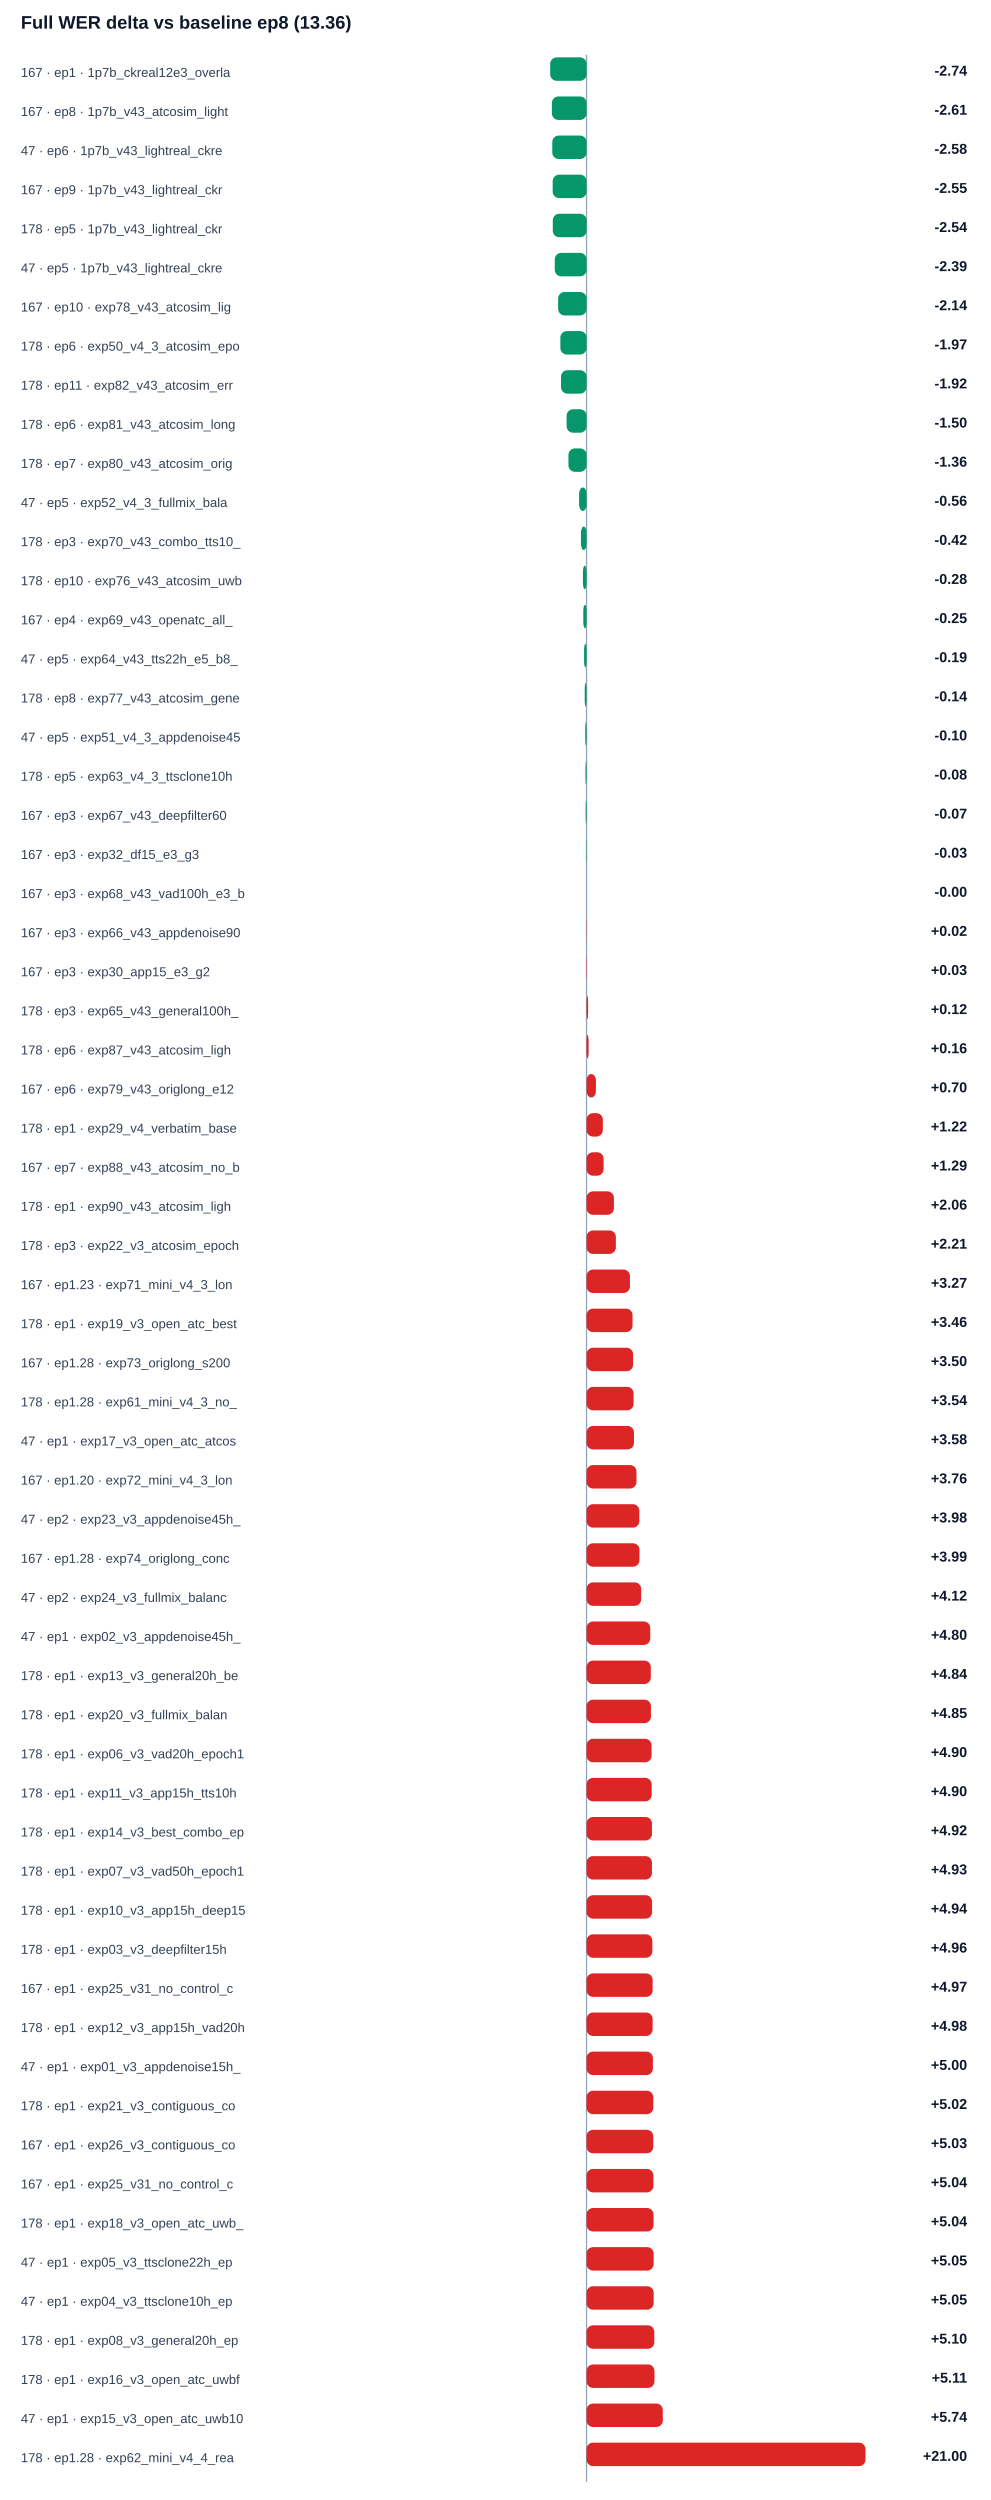
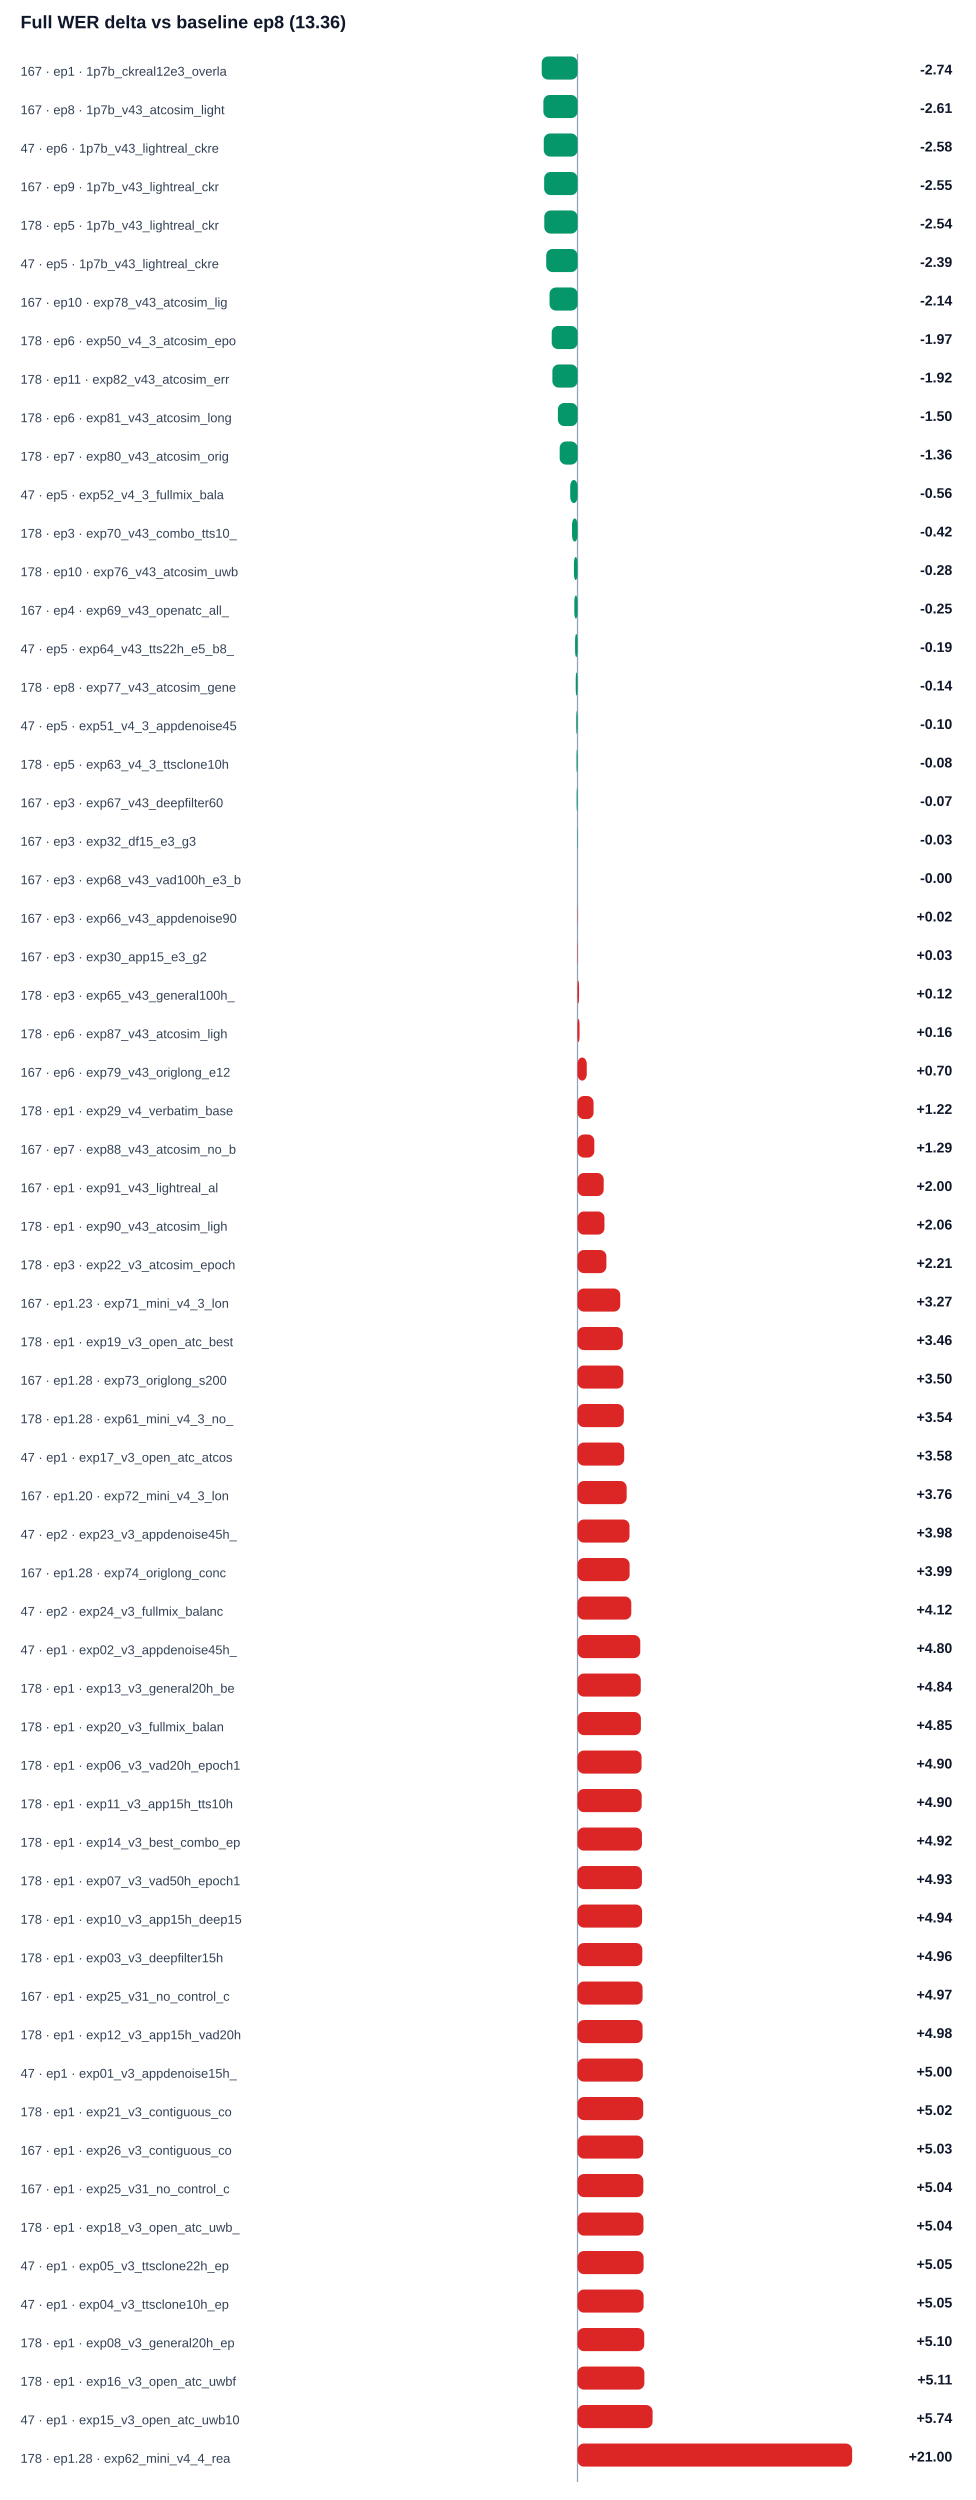
- <svg xmlns="http://www.w3.org/2000/svg" width="100%" viewBox="0 0 760 1918" style="max-width:760px;background:#ffffff;border:1px solid #e5e7eb;border-radius:10px;">
+ <svg xmlns="http://www.w3.org/2000/svg" width="100%" viewBox="0 0 760 1948" style="max-width:760px;background:#ffffff;border:1px solid #e5e7eb;border-radius:10px;">
  <text x="16.0" y="22.0" font-size="14" fill="#0f172a" text-anchor="start" font-family="Arial, sans-serif" font-weight="700">Full WER delta vs baseline ep8 (13.36)</text>
-   <line x1="450" y1="42" x2="450" y2="1904" stroke="#94a3b8" />
+   <line x1="450" y1="42" x2="450" y2="1934" stroke="#94a3b8" />
  <text x="16.0" y="59.0" font-size="10" fill="#334155" text-anchor="start" font-family="Arial, sans-serif" font-weight="400">167 · ep1 · 1p7b_ckreal12e3_overla</text>
  <rect x="422.1" y="44" width="27.9" height="18" rx="5" fill="#059669" />
  <text x="742.0" y="58.0" font-size="11" fill="#0f172a" text-anchor="end" font-family="Arial, sans-serif" font-weight="700">-2.74</text>
  <text x="16.0" y="89.0" font-size="10" fill="#334155" text-anchor="start" font-family="Arial, sans-serif" font-weight="400">167 · ep8 · 1p7b_v43_atcosim_light</text>
  <rect x="423.4" y="74" width="26.6" height="18" rx="5" fill="#059669" />
  <text x="742.0" y="88.0" font-size="11" fill="#0f172a" text-anchor="end" font-family="Arial, sans-serif" font-weight="700">-2.61</text>
  <text x="16.0" y="119.0" font-size="10" fill="#334155" text-anchor="start" font-family="Arial, sans-serif" font-weight="400">47 · ep6 · 1p7b_v43_lightreal_ckre</text>
  <rect x="423.7" y="104" width="26.3" height="18" rx="5" fill="#059669" />
  <text x="742.0" y="118.0" font-size="11" fill="#0f172a" text-anchor="end" font-family="Arial, sans-serif" font-weight="700">-2.58</text>
  <text x="16.0" y="149.0" font-size="10" fill="#334155" text-anchor="start" font-family="Arial, sans-serif" font-weight="400">167 · ep9 · 1p7b_v43_lightreal_ckr</text>
  <rect x="424.0" y="134" width="26.0" height="18" rx="5" fill="#059669" />
  <text x="742.0" y="148.0" font-size="11" fill="#0f172a" text-anchor="end" font-family="Arial, sans-serif" font-weight="700">-2.55</text>
  <text x="16.0" y="179.0" font-size="10" fill="#334155" text-anchor="start" font-family="Arial, sans-serif" font-weight="400">178 · ep5 · 1p7b_v43_lightreal_ckr</text>
  <rect x="424.1" y="164" width="25.9" height="18" rx="5" fill="#059669" />
  <text x="742.0" y="178.0" font-size="11" fill="#0f172a" text-anchor="end" font-family="Arial, sans-serif" font-weight="700">-2.54</text>
  <text x="16.0" y="209.0" font-size="10" fill="#334155" text-anchor="start" font-family="Arial, sans-serif" font-weight="400">47 · ep5 · 1p7b_v43_lightreal_ckre</text>
  <rect x="425.6" y="194" width="24.4" height="18" rx="5" fill="#059669" />
  <text x="742.0" y="208.0" font-size="11" fill="#0f172a" text-anchor="end" font-family="Arial, sans-serif" font-weight="700">-2.39</text>
  <text x="16.0" y="239.0" font-size="10" fill="#334155" text-anchor="start" font-family="Arial, sans-serif" font-weight="400">167 · ep10 · exp78_v43_atcosim_lig</text>
  <rect x="428.2" y="224" width="21.8" height="18" rx="5" fill="#059669" />
  <text x="742.0" y="238.0" font-size="11" fill="#0f172a" text-anchor="end" font-family="Arial, sans-serif" font-weight="700">-2.14</text>
  <text x="16.0" y="269.0" font-size="10" fill="#334155" text-anchor="start" font-family="Arial, sans-serif" font-weight="400">178 · ep6 · exp50_v4_3_atcosim_epo</text>
  <rect x="429.9" y="254" width="20.1" height="18" rx="5" fill="#059669" />
  <text x="742.0" y="268.0" font-size="11" fill="#0f172a" text-anchor="end" font-family="Arial, sans-serif" font-weight="700">-1.97</text>
  <text x="16.0" y="299.0" font-size="10" fill="#334155" text-anchor="start" font-family="Arial, sans-serif" font-weight="400">178 · ep11 · exp82_v43_atcosim_err</text>
  <rect x="430.4" y="284" width="19.6" height="18" rx="5" fill="#059669" />
  <text x="742.0" y="298.0" font-size="11" fill="#0f172a" text-anchor="end" font-family="Arial, sans-serif" font-weight="700">-1.92</text>
  <text x="16.0" y="329.0" font-size="10" fill="#334155" text-anchor="start" font-family="Arial, sans-serif" font-weight="400">178 · ep6 · exp81_v43_atcosim_long</text>
  <rect x="434.7" y="314" width="15.3" height="18" rx="5" fill="#059669" />
  <text x="742.0" y="328.0" font-size="11" fill="#0f172a" text-anchor="end" font-family="Arial, sans-serif" font-weight="700">-1.50</text>
  <text x="16.0" y="359.0" font-size="10" fill="#334155" text-anchor="start" font-family="Arial, sans-serif" font-weight="400">178 · ep7 · exp80_v43_atcosim_orig</text>
  <rect x="436.1" y="344" width="13.9" height="18" rx="5" fill="#059669" />
  <text x="742.0" y="358.0" font-size="11" fill="#0f172a" text-anchor="end" font-family="Arial, sans-serif" font-weight="700">-1.36</text>
  <text x="16.0" y="389.0" font-size="10" fill="#334155" text-anchor="start" font-family="Arial, sans-serif" font-weight="400">47 · ep5 · exp52_v4_3_fullmix_bala</text>
  <rect x="444.3" y="374" width="5.7" height="18" rx="5" fill="#059669" />
  <text x="742.0" y="388.0" font-size="11" fill="#0f172a" text-anchor="end" font-family="Arial, sans-serif" font-weight="700">-0.56</text>
  <text x="16.0" y="419.0" font-size="10" fill="#334155" text-anchor="start" font-family="Arial, sans-serif" font-weight="400">178 · ep3 · exp70_v43_combo_tts10_</text>
  <rect x="445.7" y="404" width="4.3" height="18" rx="5" fill="#059669" />
  <text x="742.0" y="418.0" font-size="11" fill="#0f172a" text-anchor="end" font-family="Arial, sans-serif" font-weight="700">-0.42</text>
  <text x="16.0" y="449.0" font-size="10" fill="#334155" text-anchor="start" font-family="Arial, sans-serif" font-weight="400">178 · ep10 · exp76_v43_atcosim_uwb</text>
  <rect x="447.2" y="434" width="2.8" height="18" rx="5" fill="#059669" />
  <text x="742.0" y="448.0" font-size="11" fill="#0f172a" text-anchor="end" font-family="Arial, sans-serif" font-weight="700">-0.28</text>
  <text x="16.0" y="479.0" font-size="10" fill="#334155" text-anchor="start" font-family="Arial, sans-serif" font-weight="400">167 · ep4 · exp69_v43_openatc_all_</text>
  <rect x="447.5" y="464" width="2.5" height="18" rx="5" fill="#059669" />
  <text x="742.0" y="478.0" font-size="11" fill="#0f172a" text-anchor="end" font-family="Arial, sans-serif" font-weight="700">-0.25</text>
  <text x="16.0" y="509.0" font-size="10" fill="#334155" text-anchor="start" font-family="Arial, sans-serif" font-weight="400">47 · ep5 · exp64_v43_tts22h_e5_b8_</text>
  <rect x="448.1" y="494" width="1.9" height="18" rx="5" fill="#059669" />
  <text x="742.0" y="508.0" font-size="11" fill="#0f172a" text-anchor="end" font-family="Arial, sans-serif" font-weight="700">-0.19</text>
  <text x="16.0" y="539.0" font-size="10" fill="#334155" text-anchor="start" font-family="Arial, sans-serif" font-weight="400">178 · ep8 · exp77_v43_atcosim_gene</text>
  <rect x="448.6" y="524" width="1.4" height="18" rx="5" fill="#059669" />
  <text x="742.0" y="538.0" font-size="11" fill="#0f172a" text-anchor="end" font-family="Arial, sans-serif" font-weight="700">-0.14</text>
  <text x="16.0" y="569.0" font-size="10" fill="#334155" text-anchor="start" font-family="Arial, sans-serif" font-weight="400">47 · ep5 · exp51_v4_3_appdenoise45</text>
  <rect x="449.0" y="554" width="1.0" height="18" rx="5" fill="#059669" />
  <text x="742.0" y="568.0" font-size="11" fill="#0f172a" text-anchor="end" font-family="Arial, sans-serif" font-weight="700">-0.10</text>
  <text x="16.0" y="599.0" font-size="10" fill="#334155" text-anchor="start" font-family="Arial, sans-serif" font-weight="400">178 · ep5 · exp63_v4_3_ttsclone10h</text>
  <rect x="449.2" y="584" width="0.8" height="18" rx="5" fill="#059669" />
  <text x="742.0" y="598.0" font-size="11" fill="#0f172a" text-anchor="end" font-family="Arial, sans-serif" font-weight="700">-0.08</text>
  <text x="16.0" y="629.0" font-size="10" fill="#334155" text-anchor="start" font-family="Arial, sans-serif" font-weight="400">167 · ep3 · exp67_v43_deepfilter60</text>
  <rect x="449.3" y="614" width="0.7" height="18" rx="5" fill="#059669" />
  <text x="742.0" y="628.0" font-size="11" fill="#0f172a" text-anchor="end" font-family="Arial, sans-serif" font-weight="700">-0.07</text>
  <text x="16.0" y="659.0" font-size="10" fill="#334155" text-anchor="start" font-family="Arial, sans-serif" font-weight="400">167 · ep3 · exp32_df15_e3_g3</text>
  <rect x="449.7" y="644" width="0.3" height="18" rx="5" fill="#059669" />
  <text x="742.0" y="658.0" font-size="11" fill="#0f172a" text-anchor="end" font-family="Arial, sans-serif" font-weight="700">-0.03</text>
  <text x="16.0" y="689.0" font-size="10" fill="#334155" text-anchor="start" font-family="Arial, sans-serif" font-weight="400">167 · ep3 · exp68_v43_vad100h_e3_b</text>
  <rect x="450.0" y="674" width="0.0" height="18" rx="5" fill="#059669" />
  <text x="742.0" y="688.0" font-size="11" fill="#0f172a" text-anchor="end" font-family="Arial, sans-serif" font-weight="700">-0.00</text>
  <text x="16.0" y="719.0" font-size="10" fill="#334155" text-anchor="start" font-family="Arial, sans-serif" font-weight="400">167 · ep3 · exp66_v43_appdenoise90</text>
  <rect x="450.0" y="704" width="0.2" height="18" rx="5" fill="#dc2626" />
  <text x="742.0" y="718.0" font-size="11" fill="#0f172a" text-anchor="end" font-family="Arial, sans-serif" font-weight="700">+0.02</text>
  <text x="16.0" y="749.0" font-size="10" fill="#334155" text-anchor="start" font-family="Arial, sans-serif" font-weight="400">167 · ep3 · exp30_app15_e3_g2</text>
  <rect x="450.0" y="734" width="0.3" height="18" rx="5" fill="#dc2626" />
  <text x="742.0" y="748.0" font-size="11" fill="#0f172a" text-anchor="end" font-family="Arial, sans-serif" font-weight="700">+0.03</text>
  <text x="16.0" y="779.0" font-size="10" fill="#334155" text-anchor="start" font-family="Arial, sans-serif" font-weight="400">178 · ep3 · exp65_v43_general100h_</text>
  <rect x="450.0" y="764" width="1.2" height="18" rx="5" fill="#dc2626" />
  <text x="742.0" y="778.0" font-size="11" fill="#0f172a" text-anchor="end" font-family="Arial, sans-serif" font-weight="700">+0.12</text>
  <text x="16.0" y="809.0" font-size="10" fill="#334155" text-anchor="start" font-family="Arial, sans-serif" font-weight="400">178 · ep6 · exp87_v43_atcosim_ligh</text>
  <rect x="450.0" y="794" width="1.6" height="18" rx="5" fill="#dc2626" />
  <text x="742.0" y="808.0" font-size="11" fill="#0f172a" text-anchor="end" font-family="Arial, sans-serif" font-weight="700">+0.16</text>
  <text x="16.0" y="839.0" font-size="10" fill="#334155" text-anchor="start" font-family="Arial, sans-serif" font-weight="400">167 · ep6 · exp79_v43_origlong_e12</text>
  <rect x="450.0" y="824" width="7.2" height="18" rx="5" fill="#dc2626" />
  <text x="742.0" y="838.0" font-size="11" fill="#0f172a" text-anchor="end" font-family="Arial, sans-serif" font-weight="700">+0.70</text>
  <text x="16.0" y="869.0" font-size="10" fill="#334155" text-anchor="start" font-family="Arial, sans-serif" font-weight="400">178 · ep1 · exp29_v4_verbatim_base</text>
  <rect x="450.0" y="854" width="12.5" height="18" rx="5" fill="#dc2626" />
  <text x="742.0" y="868.0" font-size="11" fill="#0f172a" text-anchor="end" font-family="Arial, sans-serif" font-weight="700">+1.22</text>
  <text x="16.0" y="899.0" font-size="10" fill="#334155" text-anchor="start" font-family="Arial, sans-serif" font-weight="400">167 · ep7 · exp88_v43_atcosim_no_b</text>
  <rect x="450.0" y="884" width="13.1" height="18" rx="5" fill="#dc2626" />
  <text x="742.0" y="898.0" font-size="11" fill="#0f172a" text-anchor="end" font-family="Arial, sans-serif" font-weight="700">+1.29</text>
-   <text x="16.0" y="929.0" font-size="10" fill="#334155" text-anchor="start" font-family="Arial, sans-serif" font-weight="400">178 · ep1 · exp90_v43_atcosim_ligh</text>
-   <rect x="450.0" y="914" width="21.0" height="18" rx="5" fill="#dc2626" />
-   <text x="742.0" y="928.0" font-size="11" fill="#0f172a" text-anchor="end" font-family="Arial, sans-serif" font-weight="700">+2.06</text>
-   <text x="16.0" y="959.0" font-size="10" fill="#334155" text-anchor="start" font-family="Arial, sans-serif" font-weight="400">178 · ep3 · exp22_v3_atcosim_epoch</text>
-   <rect x="450.0" y="944" width="22.5" height="18" rx="5" fill="#dc2626" />
-   <text x="742.0" y="958.0" font-size="11" fill="#0f172a" text-anchor="end" font-family="Arial, sans-serif" font-weight="700">+2.21</text>
-   <text x="16.0" y="989.0" font-size="10" fill="#334155" text-anchor="start" font-family="Arial, sans-serif" font-weight="400">167 · ep1.23 · exp71_mini_v4_3_lon</text>
-   <rect x="450.0" y="974" width="33.3" height="18" rx="5" fill="#dc2626" />
-   <text x="742.0" y="988.0" font-size="11" fill="#0f172a" text-anchor="end" font-family="Arial, sans-serif" font-weight="700">+3.27</text>
-   <text x="16.0" y="1019.0" font-size="10" fill="#334155" text-anchor="start" font-family="Arial, sans-serif" font-weight="400">178 · ep1 · exp19_v3_open_atc_best</text>
-   <rect x="450.0" y="1004" width="35.3" height="18" rx="5" fill="#dc2626" />
-   <text x="742.0" y="1018.0" font-size="11" fill="#0f172a" text-anchor="end" font-family="Arial, sans-serif" font-weight="700">+3.46</text>
-   <text x="16.0" y="1049.0" font-size="10" fill="#334155" text-anchor="start" font-family="Arial, sans-serif" font-weight="400">167 · ep1.28 · exp73_origlong_s200</text>
-   <rect x="450.0" y="1034" width="35.7" height="18" rx="5" fill="#dc2626" />
-   <text x="742.0" y="1048.0" font-size="11" fill="#0f172a" text-anchor="end" font-family="Arial, sans-serif" font-weight="700">+3.50</text>
-   <text x="16.0" y="1079.0" font-size="10" fill="#334155" text-anchor="start" font-family="Arial, sans-serif" font-weight="400">178 · ep1.28 · exp61_mini_v4_3_no_</text>
-   <rect x="450.0" y="1064" width="36.1" height="18" rx="5" fill="#dc2626" />
-   <text x="742.0" y="1078.0" font-size="11" fill="#0f172a" text-anchor="end" font-family="Arial, sans-serif" font-weight="700">+3.54</text>
-   <text x="16.0" y="1109.0" font-size="10" fill="#334155" text-anchor="start" font-family="Arial, sans-serif" font-weight="400">47 · ep1 · exp17_v3_open_atc_atcos</text>
-   <rect x="450.0" y="1094" width="36.4" height="18" rx="5" fill="#dc2626" />
-   <text x="742.0" y="1108.0" font-size="11" fill="#0f172a" text-anchor="end" font-family="Arial, sans-serif" font-weight="700">+3.58</text>
-   <text x="16.0" y="1139.0" font-size="10" fill="#334155" text-anchor="start" font-family="Arial, sans-serif" font-weight="400">167 · ep1.20 · exp72_mini_v4_3_lon</text>
-   <rect x="450.0" y="1124" width="38.3" height="18" rx="5" fill="#dc2626" />
-   <text x="742.0" y="1138.0" font-size="11" fill="#0f172a" text-anchor="end" font-family="Arial, sans-serif" font-weight="700">+3.76</text>
-   <text x="16.0" y="1169.0" font-size="10" fill="#334155" text-anchor="start" font-family="Arial, sans-serif" font-weight="400">47 · ep2 · exp23_v3_appdenoise45h_</text>
-   <rect x="450.0" y="1154" width="40.5" height="18" rx="5" fill="#dc2626" />
-   <text x="742.0" y="1168.0" font-size="11" fill="#0f172a" text-anchor="end" font-family="Arial, sans-serif" font-weight="700">+3.98</text>
-   <text x="16.0" y="1199.0" font-size="10" fill="#334155" text-anchor="start" font-family="Arial, sans-serif" font-weight="400">167 · ep1.28 · exp74_origlong_conc</text>
-   <rect x="450.0" y="1184" width="40.6" height="18" rx="5" fill="#dc2626" />
-   <text x="742.0" y="1198.0" font-size="11" fill="#0f172a" text-anchor="end" font-family="Arial, sans-serif" font-weight="700">+3.99</text>
-   <text x="16.0" y="1229.0" font-size="10" fill="#334155" text-anchor="start" font-family="Arial, sans-serif" font-weight="400">47 · ep2 · exp24_v3_fullmix_balanc</text>
-   <rect x="450.0" y="1214" width="41.9" height="18" rx="5" fill="#dc2626" />
-   <text x="742.0" y="1228.0" font-size="11" fill="#0f172a" text-anchor="end" font-family="Arial, sans-serif" font-weight="700">+4.12</text>
-   <text x="16.0" y="1259.0" font-size="10" fill="#334155" text-anchor="start" font-family="Arial, sans-serif" font-weight="400">47 · ep1 · exp02_v3_appdenoise45h_</text>
-   <rect x="450.0" y="1244" width="48.9" height="18" rx="5" fill="#dc2626" />
-   <text x="742.0" y="1258.0" font-size="11" fill="#0f172a" text-anchor="end" font-family="Arial, sans-serif" font-weight="700">+4.80</text>
-   <text x="16.0" y="1289.0" font-size="10" fill="#334155" text-anchor="start" font-family="Arial, sans-serif" font-weight="400">178 · ep1 · exp13_v3_general20h_be</text>
-   <rect x="450.0" y="1274" width="49.3" height="18" rx="5" fill="#dc2626" />
-   <text x="742.0" y="1288.0" font-size="11" fill="#0f172a" text-anchor="end" font-family="Arial, sans-serif" font-weight="700">+4.84</text>
-   <text x="16.0" y="1319.0" font-size="10" fill="#334155" text-anchor="start" font-family="Arial, sans-serif" font-weight="400">178 · ep1 · exp20_v3_fullmix_balan</text>
-   <rect x="450.0" y="1304" width="49.4" height="18" rx="5" fill="#dc2626" />
-   <text x="742.0" y="1318.0" font-size="11" fill="#0f172a" text-anchor="end" font-family="Arial, sans-serif" font-weight="700">+4.85</text>
-   <text x="16.0" y="1349.0" font-size="10" fill="#334155" text-anchor="start" font-family="Arial, sans-serif" font-weight="400">178 · ep1 · exp06_v3_vad20h_epoch1</text>
-   <rect x="450.0" y="1334" width="49.9" height="18" rx="5" fill="#dc2626" />
-   <text x="742.0" y="1348.0" font-size="11" fill="#0f172a" text-anchor="end" font-family="Arial, sans-serif" font-weight="700">+4.90</text>
-   <text x="16.0" y="1379.0" font-size="10" fill="#334155" text-anchor="start" font-family="Arial, sans-serif" font-weight="400">178 · ep1 · exp11_v3_app15h_tts10h</text>
-   <rect x="450.0" y="1364" width="50.0" height="18" rx="5" fill="#dc2626" />
+   <text x="16.0" y="929.0" font-size="10" fill="#334155" text-anchor="start" font-family="Arial, sans-serif" font-weight="400">167 · ep1 · exp91_v43_lightreal_al</text>
+   <rect x="450.0" y="914" width="20.4" height="18" rx="5" fill="#dc2626" />
+   <text x="742.0" y="928.0" font-size="11" fill="#0f172a" text-anchor="end" font-family="Arial, sans-serif" font-weight="700">+2.00</text>
+   <text x="16.0" y="959.0" font-size="10" fill="#334155" text-anchor="start" font-family="Arial, sans-serif" font-weight="400">178 · ep1 · exp90_v43_atcosim_ligh</text>
+   <rect x="450.0" y="944" width="21.0" height="18" rx="5" fill="#dc2626" />
+   <text x="742.0" y="958.0" font-size="11" fill="#0f172a" text-anchor="end" font-family="Arial, sans-serif" font-weight="700">+2.06</text>
+   <text x="16.0" y="989.0" font-size="10" fill="#334155" text-anchor="start" font-family="Arial, sans-serif" font-weight="400">178 · ep3 · exp22_v3_atcosim_epoch</text>
+   <rect x="450.0" y="974" width="22.5" height="18" rx="5" fill="#dc2626" />
+   <text x="742.0" y="988.0" font-size="11" fill="#0f172a" text-anchor="end" font-family="Arial, sans-serif" font-weight="700">+2.21</text>
+   <text x="16.0" y="1019.0" font-size="10" fill="#334155" text-anchor="start" font-family="Arial, sans-serif" font-weight="400">167 · ep1.23 · exp71_mini_v4_3_lon</text>
+   <rect x="450.0" y="1004" width="33.3" height="18" rx="5" fill="#dc2626" />
+   <text x="742.0" y="1018.0" font-size="11" fill="#0f172a" text-anchor="end" font-family="Arial, sans-serif" font-weight="700">+3.27</text>
+   <text x="16.0" y="1049.0" font-size="10" fill="#334155" text-anchor="start" font-family="Arial, sans-serif" font-weight="400">178 · ep1 · exp19_v3_open_atc_best</text>
+   <rect x="450.0" y="1034" width="35.3" height="18" rx="5" fill="#dc2626" />
+   <text x="742.0" y="1048.0" font-size="11" fill="#0f172a" text-anchor="end" font-family="Arial, sans-serif" font-weight="700">+3.46</text>
+   <text x="16.0" y="1079.0" font-size="10" fill="#334155" text-anchor="start" font-family="Arial, sans-serif" font-weight="400">167 · ep1.28 · exp73_origlong_s200</text>
+   <rect x="450.0" y="1064" width="35.7" height="18" rx="5" fill="#dc2626" />
+   <text x="742.0" y="1078.0" font-size="11" fill="#0f172a" text-anchor="end" font-family="Arial, sans-serif" font-weight="700">+3.50</text>
+   <text x="16.0" y="1109.0" font-size="10" fill="#334155" text-anchor="start" font-family="Arial, sans-serif" font-weight="400">178 · ep1.28 · exp61_mini_v4_3_no_</text>
+   <rect x="450.0" y="1094" width="36.1" height="18" rx="5" fill="#dc2626" />
+   <text x="742.0" y="1108.0" font-size="11" fill="#0f172a" text-anchor="end" font-family="Arial, sans-serif" font-weight="700">+3.54</text>
+   <text x="16.0" y="1139.0" font-size="10" fill="#334155" text-anchor="start" font-family="Arial, sans-serif" font-weight="400">47 · ep1 · exp17_v3_open_atc_atcos</text>
+   <rect x="450.0" y="1124" width="36.4" height="18" rx="5" fill="#dc2626" />
+   <text x="742.0" y="1138.0" font-size="11" fill="#0f172a" text-anchor="end" font-family="Arial, sans-serif" font-weight="700">+3.58</text>
+   <text x="16.0" y="1169.0" font-size="10" fill="#334155" text-anchor="start" font-family="Arial, sans-serif" font-weight="400">167 · ep1.20 · exp72_mini_v4_3_lon</text>
+   <rect x="450.0" y="1154" width="38.3" height="18" rx="5" fill="#dc2626" />
+   <text x="742.0" y="1168.0" font-size="11" fill="#0f172a" text-anchor="end" font-family="Arial, sans-serif" font-weight="700">+3.76</text>
+   <text x="16.0" y="1199.0" font-size="10" fill="#334155" text-anchor="start" font-family="Arial, sans-serif" font-weight="400">47 · ep2 · exp23_v3_appdenoise45h_</text>
+   <rect x="450.0" y="1184" width="40.5" height="18" rx="5" fill="#dc2626" />
+   <text x="742.0" y="1198.0" font-size="11" fill="#0f172a" text-anchor="end" font-family="Arial, sans-serif" font-weight="700">+3.98</text>
+   <text x="16.0" y="1229.0" font-size="10" fill="#334155" text-anchor="start" font-family="Arial, sans-serif" font-weight="400">167 · ep1.28 · exp74_origlong_conc</text>
+   <rect x="450.0" y="1214" width="40.6" height="18" rx="5" fill="#dc2626" />
+   <text x="742.0" y="1228.0" font-size="11" fill="#0f172a" text-anchor="end" font-family="Arial, sans-serif" font-weight="700">+3.99</text>
+   <text x="16.0" y="1259.0" font-size="10" fill="#334155" text-anchor="start" font-family="Arial, sans-serif" font-weight="400">47 · ep2 · exp24_v3_fullmix_balanc</text>
+   <rect x="450.0" y="1244" width="41.9" height="18" rx="5" fill="#dc2626" />
+   <text x="742.0" y="1258.0" font-size="11" fill="#0f172a" text-anchor="end" font-family="Arial, sans-serif" font-weight="700">+4.12</text>
+   <text x="16.0" y="1289.0" font-size="10" fill="#334155" text-anchor="start" font-family="Arial, sans-serif" font-weight="400">47 · ep1 · exp02_v3_appdenoise45h_</text>
+   <rect x="450.0" y="1274" width="48.9" height="18" rx="5" fill="#dc2626" />
+   <text x="742.0" y="1288.0" font-size="11" fill="#0f172a" text-anchor="end" font-family="Arial, sans-serif" font-weight="700">+4.80</text>
+   <text x="16.0" y="1319.0" font-size="10" fill="#334155" text-anchor="start" font-family="Arial, sans-serif" font-weight="400">178 · ep1 · exp13_v3_general20h_be</text>
+   <rect x="450.0" y="1304" width="49.3" height="18" rx="5" fill="#dc2626" />
+   <text x="742.0" y="1318.0" font-size="11" fill="#0f172a" text-anchor="end" font-family="Arial, sans-serif" font-weight="700">+4.84</text>
+   <text x="16.0" y="1349.0" font-size="10" fill="#334155" text-anchor="start" font-family="Arial, sans-serif" font-weight="400">178 · ep1 · exp20_v3_fullmix_balan</text>
+   <rect x="450.0" y="1334" width="49.4" height="18" rx="5" fill="#dc2626" />
+   <text x="742.0" y="1348.0" font-size="11" fill="#0f172a" text-anchor="end" font-family="Arial, sans-serif" font-weight="700">+4.85</text>
+   <text x="16.0" y="1379.0" font-size="10" fill="#334155" text-anchor="start" font-family="Arial, sans-serif" font-weight="400">178 · ep1 · exp06_v3_vad20h_epoch1</text>
+   <rect x="450.0" y="1364" width="49.9" height="18" rx="5" fill="#dc2626" />
  <text x="742.0" y="1378.0" font-size="11" fill="#0f172a" text-anchor="end" font-family="Arial, sans-serif" font-weight="700">+4.90</text>
-   <text x="16.0" y="1409.0" font-size="10" fill="#334155" text-anchor="start" font-family="Arial, sans-serif" font-weight="400">178 · ep1 · exp14_v3_best_combo_ep</text>
-   <rect x="450.0" y="1394" width="50.2" height="18" rx="5" fill="#dc2626" />
-   <text x="742.0" y="1408.0" font-size="11" fill="#0f172a" text-anchor="end" font-family="Arial, sans-serif" font-weight="700">+4.92</text>
-   <text x="16.0" y="1439.0" font-size="10" fill="#334155" text-anchor="start" font-family="Arial, sans-serif" font-weight="400">178 · ep1 · exp07_v3_vad50h_epoch1</text>
+   <text x="16.0" y="1409.0" font-size="10" fill="#334155" text-anchor="start" font-family="Arial, sans-serif" font-weight="400">178 · ep1 · exp11_v3_app15h_tts10h</text>
+   <rect x="450.0" y="1394" width="50.0" height="18" rx="5" fill="#dc2626" />
+   <text x="742.0" y="1408.0" font-size="11" fill="#0f172a" text-anchor="end" font-family="Arial, sans-serif" font-weight="700">+4.90</text>
+   <text x="16.0" y="1439.0" font-size="10" fill="#334155" text-anchor="start" font-family="Arial, sans-serif" font-weight="400">178 · ep1 · exp14_v3_best_combo_ep</text>
  <rect x="450.0" y="1424" width="50.2" height="18" rx="5" fill="#dc2626" />
-   <text x="742.0" y="1438.0" font-size="11" fill="#0f172a" text-anchor="end" font-family="Arial, sans-serif" font-weight="700">+4.93</text>
-   <text x="16.0" y="1469.0" font-size="10" fill="#334155" text-anchor="start" font-family="Arial, sans-serif" font-weight="400">178 · ep1 · exp10_v3_app15h_deep15</text>
-   <rect x="450.0" y="1454" width="50.3" height="18" rx="5" fill="#dc2626" />
-   <text x="742.0" y="1468.0" font-size="11" fill="#0f172a" text-anchor="end" font-family="Arial, sans-serif" font-weight="700">+4.94</text>
-   <text x="16.0" y="1499.0" font-size="10" fill="#334155" text-anchor="start" font-family="Arial, sans-serif" font-weight="400">178 · ep1 · exp03_v3_deepfilter15h</text>
-   <rect x="450.0" y="1484" width="50.5" height="18" rx="5" fill="#dc2626" />
-   <text x="742.0" y="1498.0" font-size="11" fill="#0f172a" text-anchor="end" font-family="Arial, sans-serif" font-weight="700">+4.96</text>
-   <text x="16.0" y="1529.0" font-size="10" fill="#334155" text-anchor="start" font-family="Arial, sans-serif" font-weight="400">167 · ep1 · exp25_v31_no_control_c</text>
-   <rect x="450.0" y="1514" width="50.7" height="18" rx="5" fill="#dc2626" />
-   <text x="742.0" y="1528.0" font-size="11" fill="#0f172a" text-anchor="end" font-family="Arial, sans-serif" font-weight="700">+4.97</text>
-   <text x="16.0" y="1559.0" font-size="10" fill="#334155" text-anchor="start" font-family="Arial, sans-serif" font-weight="400">178 · ep1 · exp12_v3_app15h_vad20h</text>
+   <text x="742.0" y="1438.0" font-size="11" fill="#0f172a" text-anchor="end" font-family="Arial, sans-serif" font-weight="700">+4.92</text>
+   <text x="16.0" y="1469.0" font-size="10" fill="#334155" text-anchor="start" font-family="Arial, sans-serif" font-weight="400">178 · ep1 · exp07_v3_vad50h_epoch1</text>
+   <rect x="450.0" y="1454" width="50.2" height="18" rx="5" fill="#dc2626" />
+   <text x="742.0" y="1468.0" font-size="11" fill="#0f172a" text-anchor="end" font-family="Arial, sans-serif" font-weight="700">+4.93</text>
+   <text x="16.0" y="1499.0" font-size="10" fill="#334155" text-anchor="start" font-family="Arial, sans-serif" font-weight="400">178 · ep1 · exp10_v3_app15h_deep15</text>
+   <rect x="450.0" y="1484" width="50.3" height="18" rx="5" fill="#dc2626" />
+   <text x="742.0" y="1498.0" font-size="11" fill="#0f172a" text-anchor="end" font-family="Arial, sans-serif" font-weight="700">+4.94</text>
+   <text x="16.0" y="1529.0" font-size="10" fill="#334155" text-anchor="start" font-family="Arial, sans-serif" font-weight="400">178 · ep1 · exp03_v3_deepfilter15h</text>
+   <rect x="450.0" y="1514" width="50.5" height="18" rx="5" fill="#dc2626" />
+   <text x="742.0" y="1528.0" font-size="11" fill="#0f172a" text-anchor="end" font-family="Arial, sans-serif" font-weight="700">+4.96</text>
+   <text x="16.0" y="1559.0" font-size="10" fill="#334155" text-anchor="start" font-family="Arial, sans-serif" font-weight="400">167 · ep1 · exp25_v31_no_control_c</text>
  <rect x="450.0" y="1544" width="50.7" height="18" rx="5" fill="#dc2626" />
-   <text x="742.0" y="1558.0" font-size="11" fill="#0f172a" text-anchor="end" font-family="Arial, sans-serif" font-weight="700">+4.98</text>
-   <text x="16.0" y="1589.0" font-size="10" fill="#334155" text-anchor="start" font-family="Arial, sans-serif" font-weight="400">47 · ep1 · exp01_v3_appdenoise15h_</text>
-   <rect x="450.0" y="1574" width="50.9" height="18" rx="5" fill="#dc2626" />
-   <text x="742.0" y="1588.0" font-size="11" fill="#0f172a" text-anchor="end" font-family="Arial, sans-serif" font-weight="700">+5.00</text>
-   <text x="16.0" y="1619.0" font-size="10" fill="#334155" text-anchor="start" font-family="Arial, sans-serif" font-weight="400">178 · ep1 · exp21_v3_contiguous_co</text>
-   <rect x="450.0" y="1604" width="51.2" height="18" rx="5" fill="#dc2626" />
-   <text x="742.0" y="1618.0" font-size="11" fill="#0f172a" text-anchor="end" font-family="Arial, sans-serif" font-weight="700">+5.02</text>
-   <text x="16.0" y="1649.0" font-size="10" fill="#334155" text-anchor="start" font-family="Arial, sans-serif" font-weight="400">167 · ep1 · exp26_v3_contiguous_co</text>
+   <text x="742.0" y="1558.0" font-size="11" fill="#0f172a" text-anchor="end" font-family="Arial, sans-serif" font-weight="700">+4.97</text>
+   <text x="16.0" y="1589.0" font-size="10" fill="#334155" text-anchor="start" font-family="Arial, sans-serif" font-weight="400">178 · ep1 · exp12_v3_app15h_vad20h</text>
+   <rect x="450.0" y="1574" width="50.7" height="18" rx="5" fill="#dc2626" />
+   <text x="742.0" y="1588.0" font-size="11" fill="#0f172a" text-anchor="end" font-family="Arial, sans-serif" font-weight="700">+4.98</text>
+   <text x="16.0" y="1619.0" font-size="10" fill="#334155" text-anchor="start" font-family="Arial, sans-serif" font-weight="400">47 · ep1 · exp01_v3_appdenoise15h_</text>
+   <rect x="450.0" y="1604" width="50.9" height="18" rx="5" fill="#dc2626" />
+   <text x="742.0" y="1618.0" font-size="11" fill="#0f172a" text-anchor="end" font-family="Arial, sans-serif" font-weight="700">+5.00</text>
+   <text x="16.0" y="1649.0" font-size="10" fill="#334155" text-anchor="start" font-family="Arial, sans-serif" font-weight="400">178 · ep1 · exp21_v3_contiguous_co</text>
  <rect x="450.0" y="1634" width="51.2" height="18" rx="5" fill="#dc2626" />
-   <text x="742.0" y="1648.0" font-size="11" fill="#0f172a" text-anchor="end" font-family="Arial, sans-serif" font-weight="700">+5.03</text>
-   <text x="16.0" y="1679.0" font-size="10" fill="#334155" text-anchor="start" font-family="Arial, sans-serif" font-weight="400">167 · ep1 · exp25_v31_no_control_c</text>
-   <rect x="450.0" y="1664" width="51.3" height="18" rx="5" fill="#dc2626" />
-   <text x="742.0" y="1678.0" font-size="11" fill="#0f172a" text-anchor="end" font-family="Arial, sans-serif" font-weight="700">+5.04</text>
-   <text x="16.0" y="1709.0" font-size="10" fill="#334155" text-anchor="start" font-family="Arial, sans-serif" font-weight="400">178 · ep1 · exp18_v3_open_atc_uwb_</text>
-   <rect x="450.0" y="1694" width="51.4" height="18" rx="5" fill="#dc2626" />
+   <text x="742.0" y="1648.0" font-size="11" fill="#0f172a" text-anchor="end" font-family="Arial, sans-serif" font-weight="700">+5.02</text>
+   <text x="16.0" y="1679.0" font-size="10" fill="#334155" text-anchor="start" font-family="Arial, sans-serif" font-weight="400">167 · ep1 · exp26_v3_contiguous_co</text>
+   <rect x="450.0" y="1664" width="51.2" height="18" rx="5" fill="#dc2626" />
+   <text x="742.0" y="1678.0" font-size="11" fill="#0f172a" text-anchor="end" font-family="Arial, sans-serif" font-weight="700">+5.03</text>
+   <text x="16.0" y="1709.0" font-size="10" fill="#334155" text-anchor="start" font-family="Arial, sans-serif" font-weight="400">167 · ep1 · exp25_v31_no_control_c</text>
+   <rect x="450.0" y="1694" width="51.3" height="18" rx="5" fill="#dc2626" />
  <text x="742.0" y="1708.0" font-size="11" fill="#0f172a" text-anchor="end" font-family="Arial, sans-serif" font-weight="700">+5.04</text>
-   <text x="16.0" y="1739.0" font-size="10" fill="#334155" text-anchor="start" font-family="Arial, sans-serif" font-weight="400">47 · ep1 · exp05_v3_ttsclone22h_ep</text>
-   <rect x="450.0" y="1724" width="51.5" height="18" rx="5" fill="#dc2626" />
-   <text x="742.0" y="1738.0" font-size="11" fill="#0f172a" text-anchor="end" font-family="Arial, sans-serif" font-weight="700">+5.05</text>
-   <text x="16.0" y="1769.0" font-size="10" fill="#334155" text-anchor="start" font-family="Arial, sans-serif" font-weight="400">47 · ep1 · exp04_v3_ttsclone10h_ep</text>
+   <text x="16.0" y="1739.0" font-size="10" fill="#334155" text-anchor="start" font-family="Arial, sans-serif" font-weight="400">178 · ep1 · exp18_v3_open_atc_uwb_</text>
+   <rect x="450.0" y="1724" width="51.4" height="18" rx="5" fill="#dc2626" />
+   <text x="742.0" y="1738.0" font-size="11" fill="#0f172a" text-anchor="end" font-family="Arial, sans-serif" font-weight="700">+5.04</text>
+   <text x="16.0" y="1769.0" font-size="10" fill="#334155" text-anchor="start" font-family="Arial, sans-serif" font-weight="400">47 · ep1 · exp05_v3_ttsclone22h_ep</text>
  <rect x="450.0" y="1754" width="51.5" height="18" rx="5" fill="#dc2626" />
  <text x="742.0" y="1768.0" font-size="11" fill="#0f172a" text-anchor="end" font-family="Arial, sans-serif" font-weight="700">+5.05</text>
-   <text x="16.0" y="1799.0" font-size="10" fill="#334155" text-anchor="start" font-family="Arial, sans-serif" font-weight="400">178 · ep1 · exp08_v3_general20h_ep</text>
-   <rect x="450.0" y="1784" width="52.0" height="18" rx="5" fill="#dc2626" />
-   <text x="742.0" y="1798.0" font-size="11" fill="#0f172a" text-anchor="end" font-family="Arial, sans-serif" font-weight="700">+5.10</text>
-   <text x="16.0" y="1829.0" font-size="10" fill="#334155" text-anchor="start" font-family="Arial, sans-serif" font-weight="400">178 · ep1 · exp16_v3_open_atc_uwbf</text>
-   <rect x="450.0" y="1814" width="52.1" height="18" rx="5" fill="#dc2626" />
-   <text x="742.0" y="1828.0" font-size="11" fill="#0f172a" text-anchor="end" font-family="Arial, sans-serif" font-weight="700">+5.11</text>
-   <text x="16.0" y="1859.0" font-size="10" fill="#334155" text-anchor="start" font-family="Arial, sans-serif" font-weight="400">47 · ep1 · exp15_v3_open_atc_uwb10</text>
-   <rect x="450.0" y="1844" width="58.5" height="18" rx="5" fill="#dc2626" />
-   <text x="742.0" y="1858.0" font-size="11" fill="#0f172a" text-anchor="end" font-family="Arial, sans-serif" font-weight="700">+5.74</text>
-   <text x="16.0" y="1889.0" font-size="10" fill="#334155" text-anchor="start" font-family="Arial, sans-serif" font-weight="400">178 · ep1.28 · exp62_mini_v4_4_rea</text>
-   <rect x="450.0" y="1874" width="214.0" height="18" rx="5" fill="#dc2626" />
-   <text x="742.0" y="1888.0" font-size="11" fill="#0f172a" text-anchor="end" font-family="Arial, sans-serif" font-weight="700">+21.00</text>
+   <text x="16.0" y="1799.0" font-size="10" fill="#334155" text-anchor="start" font-family="Arial, sans-serif" font-weight="400">47 · ep1 · exp04_v3_ttsclone10h_ep</text>
+   <rect x="450.0" y="1784" width="51.5" height="18" rx="5" fill="#dc2626" />
+   <text x="742.0" y="1798.0" font-size="11" fill="#0f172a" text-anchor="end" font-family="Arial, sans-serif" font-weight="700">+5.05</text>
+   <text x="16.0" y="1829.0" font-size="10" fill="#334155" text-anchor="start" font-family="Arial, sans-serif" font-weight="400">178 · ep1 · exp08_v3_general20h_ep</text>
+   <rect x="450.0" y="1814" width="52.0" height="18" rx="5" fill="#dc2626" />
+   <text x="742.0" y="1828.0" font-size="11" fill="#0f172a" text-anchor="end" font-family="Arial, sans-serif" font-weight="700">+5.10</text>
+   <text x="16.0" y="1859.0" font-size="10" fill="#334155" text-anchor="start" font-family="Arial, sans-serif" font-weight="400">178 · ep1 · exp16_v3_open_atc_uwbf</text>
+   <rect x="450.0" y="1844" width="52.1" height="18" rx="5" fill="#dc2626" />
+   <text x="742.0" y="1858.0" font-size="11" fill="#0f172a" text-anchor="end" font-family="Arial, sans-serif" font-weight="700">+5.11</text>
+   <text x="16.0" y="1889.0" font-size="10" fill="#334155" text-anchor="start" font-family="Arial, sans-serif" font-weight="400">47 · ep1 · exp15_v3_open_atc_uwb10</text>
+   <rect x="450.0" y="1874" width="58.5" height="18" rx="5" fill="#dc2626" />
+   <text x="742.0" y="1888.0" font-size="11" fill="#0f172a" text-anchor="end" font-family="Arial, sans-serif" font-weight="700">+5.74</text>
+   <text x="16.0" y="1919.0" font-size="10" fill="#334155" text-anchor="start" font-family="Arial, sans-serif" font-weight="400">178 · ep1.28 · exp62_mini_v4_4_rea</text>
+   <rect x="450.0" y="1904" width="214.0" height="18" rx="5" fill="#dc2626" />
+   <text x="742.0" y="1918.0" font-size="11" fill="#0f172a" text-anchor="end" font-family="Arial, sans-serif" font-weight="700">+21.00</text>
</svg>
